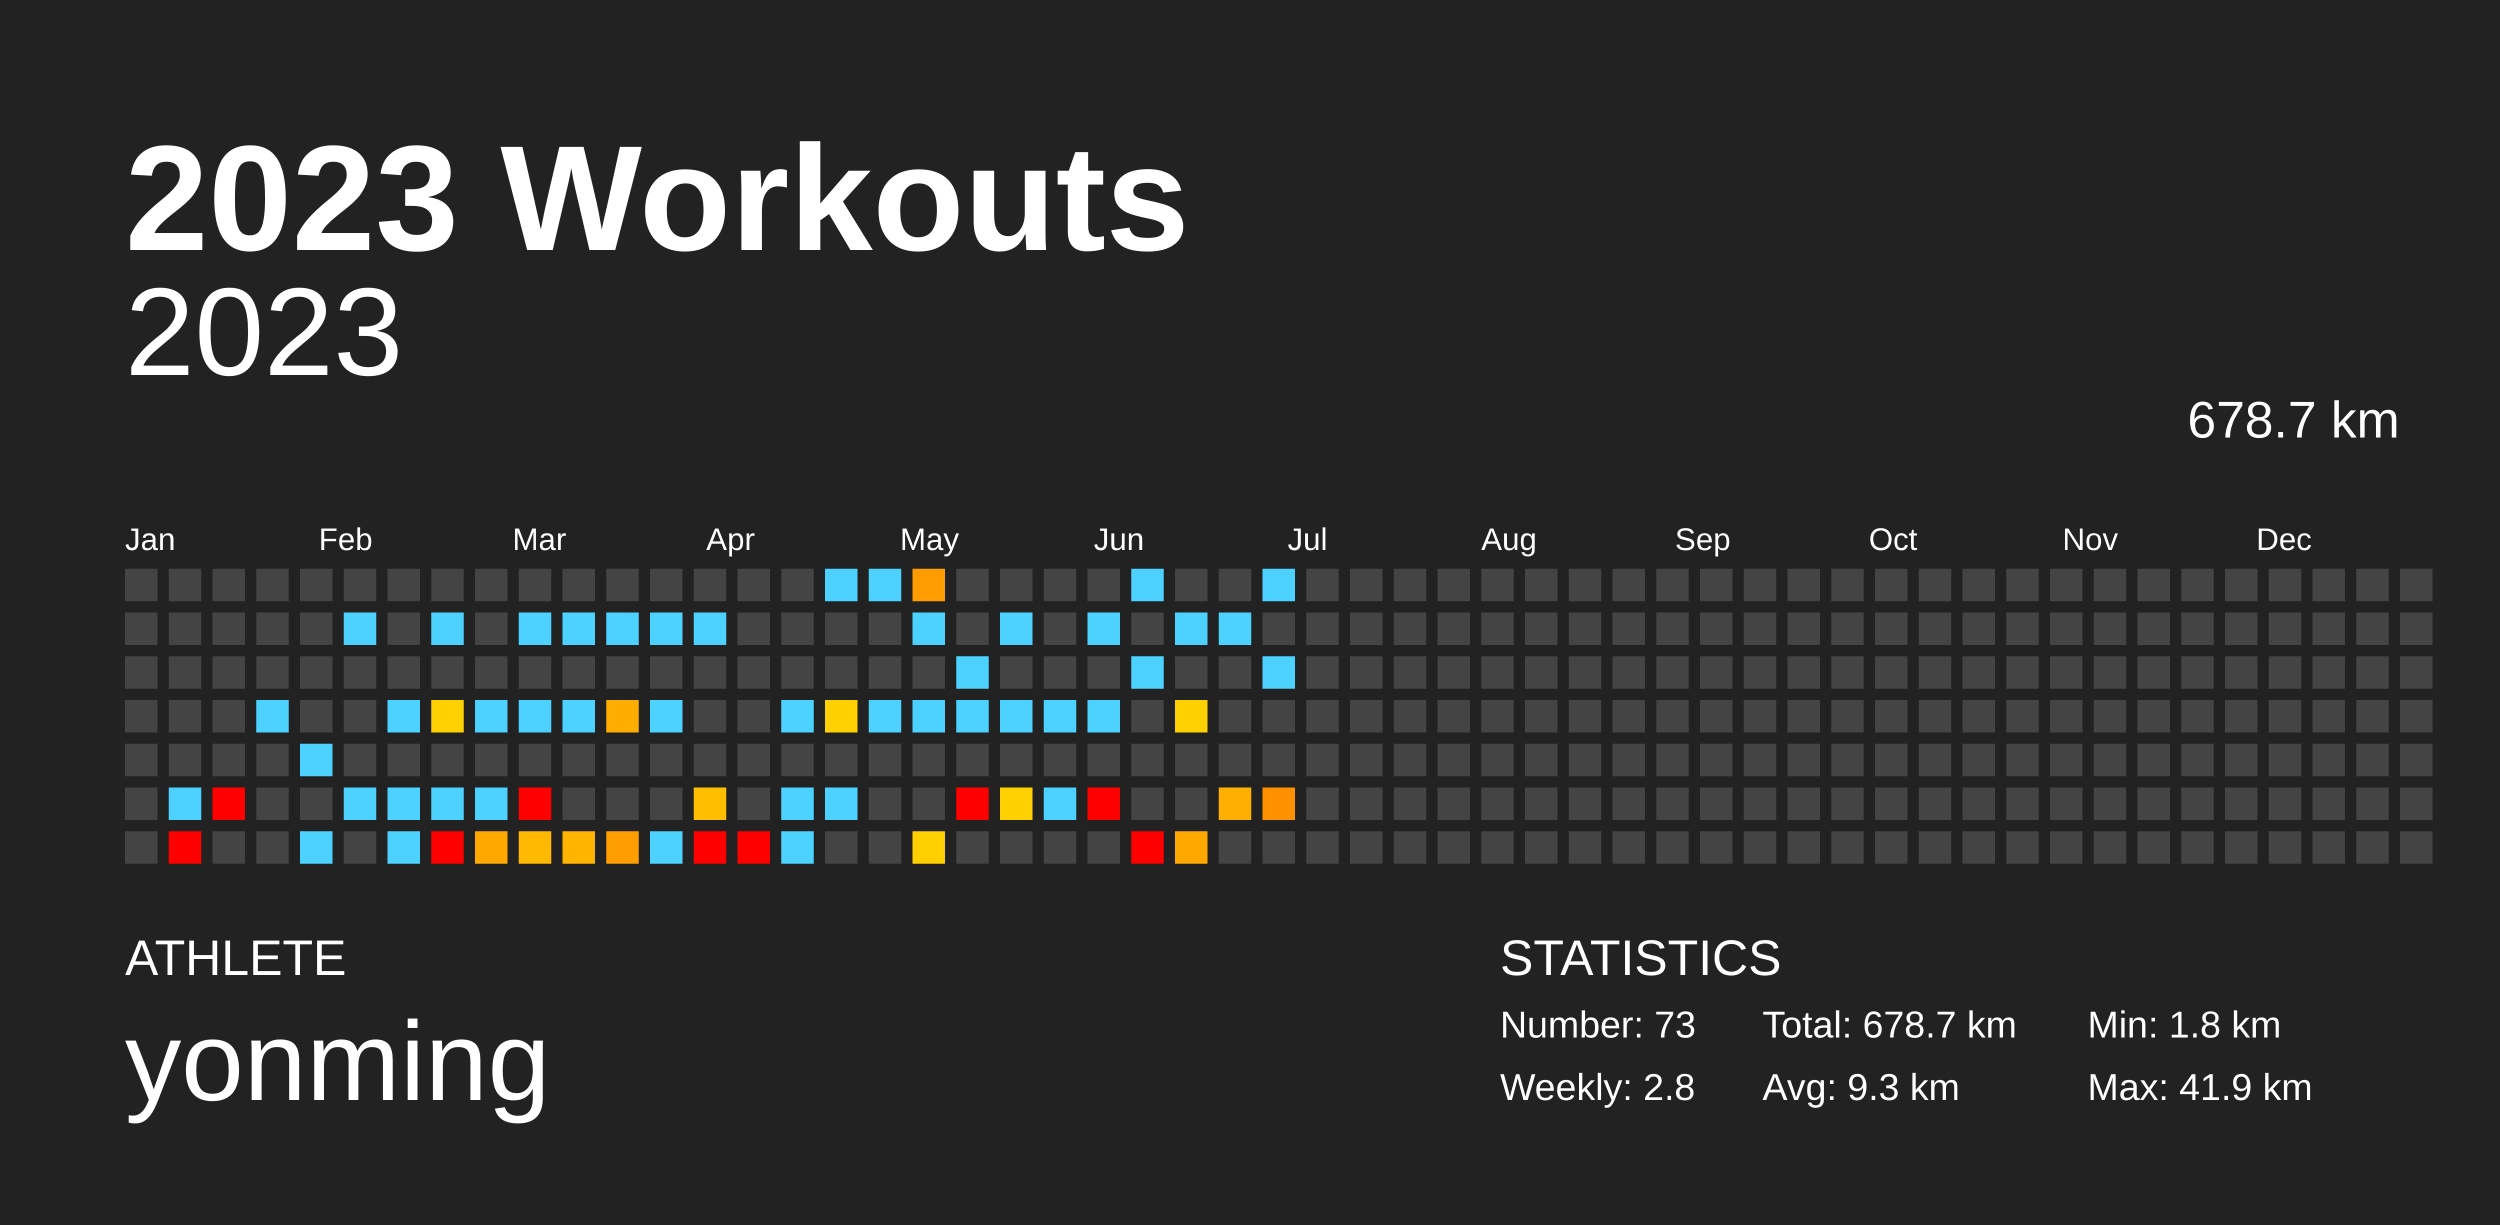
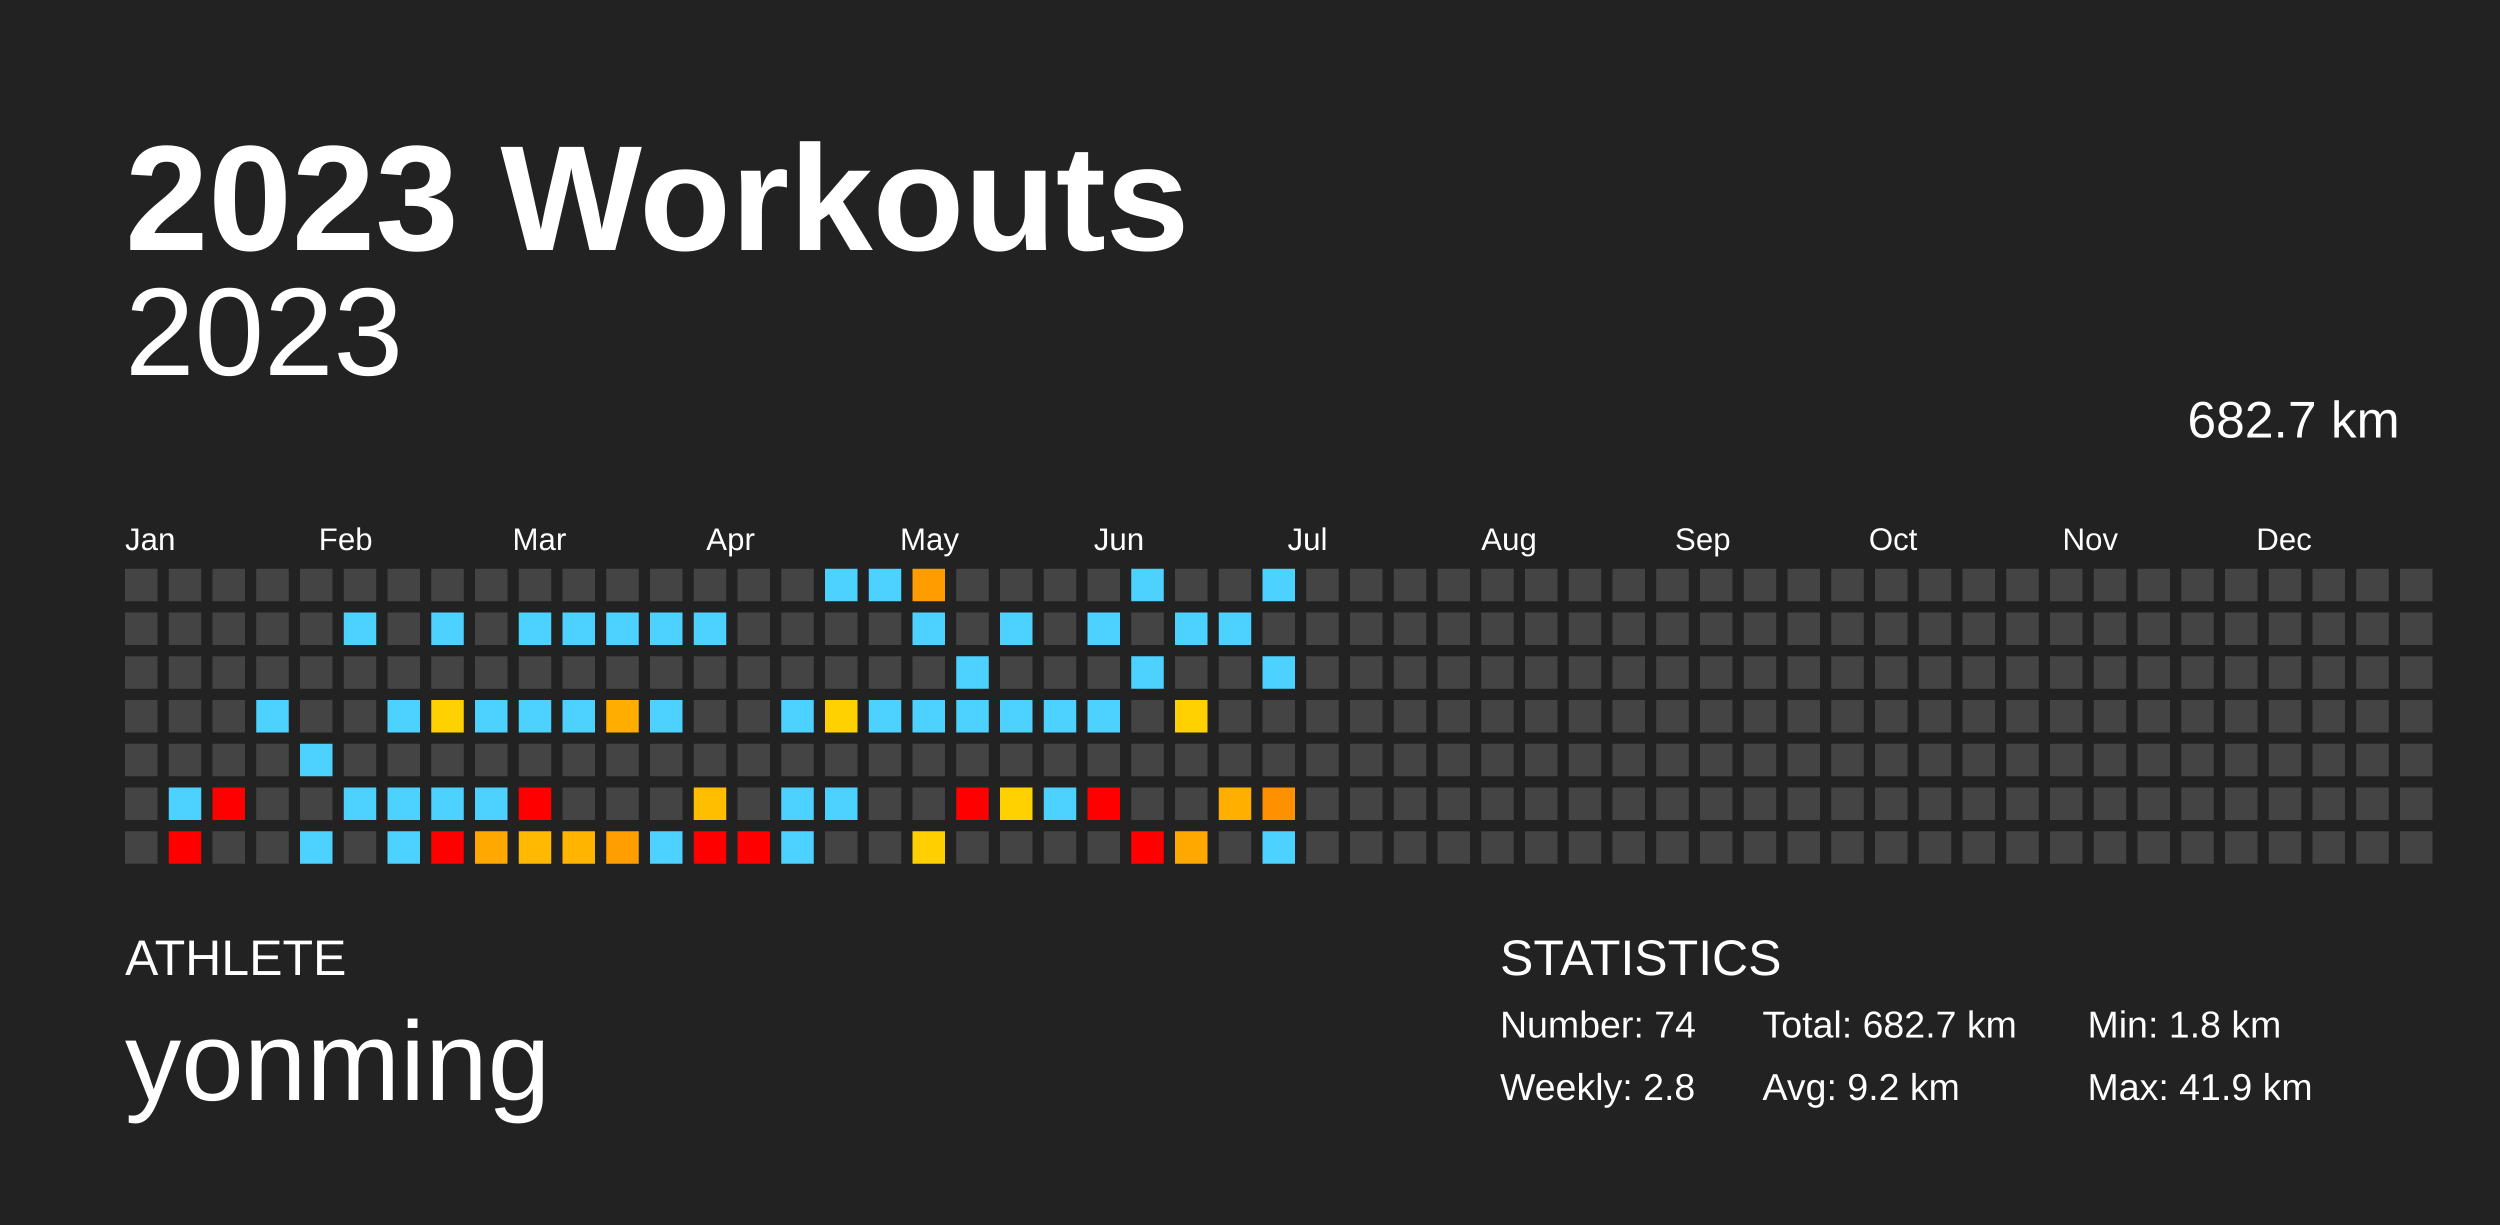
<svg xmlns="http://www.w3.org/2000/svg" baseProfile="full" height="98mm" version="1.1" viewBox="0,0,200,98" width="200mm">
  <defs />
  <rect fill="#222222" height="98" width="200" x="0" y="0" />
  <text fill="#FFFFFF" style="font-size:12px; font-family:Arial; font-weight:bold;" x="10" y="20">2023 Workouts</text>
  <text fill="#FFFFFF" style="font-size:4px; font-family:Arial" x="10" y="78">ATHLETE</text>
  <text fill="#FFFFFF" style="font-size:9px; font-family:Arial" x="10" y="88">yonming</text>
  <text fill="#FFFFFF" style="font-size:4px; font-family:Arial" x="120" y="78">STATISTICS</text>
-   <text fill="#FFFFFF" style="font-size:3px; font-family:Arial" x="120" y="83">Number: 73</text>
+   <text fill="#FFFFFF" style="font-size:3px; font-family:Arial" x="120" y="83">Number: 74</text>
  <text fill="#FFFFFF" style="font-size:3px; font-family:Arial" x="120" y="88">Weekly: 2.8</text>
-   <text fill="#FFFFFF" style="font-size:3px; font-family:Arial" x="141" y="83">Total: 678.7 km</text>
-   <text fill="#FFFFFF" style="font-size:3px; font-family:Arial" x="141" y="88">Avg: 9.3 km</text>
+   <text fill="#FFFFFF" style="font-size:3px; font-family:Arial" x="141" y="83">Total: 682.7 km</text>
+   <text fill="#FFFFFF" style="font-size:3px; font-family:Arial" x="141" y="88">Avg: 9.2 km</text>
  <text fill="#FFFFFF" style="font-size:3px; font-family:Arial" x="167" y="83">Min: 1.8 km</text>
  <text fill="#FFFFFF" style="font-size:3px; font-family:Arial" x="167" y="88">Max: 41.9 km</text>
  <text alignment-baseline="hanging" fill="#FFFFFF" style="font-size:10.0px; font-family:Arial;" x="10" y="30">2023</text>
-   <text alignment-baseline="hanging" fill="#FFFFFF" style="font-size:4.125px; font-family:Arial;" x="175" y="35">678.7 km</text>
+   <text alignment-baseline="hanging" fill="#FFFFFF" style="font-size:4.125px; font-family:Arial;" x="175" y="35">682.7 km</text>
  <text fill="#FFFFFF" style="font-size:2.5px; font-family:Arial" x="10.0" y="44">Jan</text>
  <text fill="#FFFFFF" style="font-size:2.5px; font-family:Arial" x="25.5" y="44">Feb</text>
  <text fill="#FFFFFF" style="font-size:2.5px; font-family:Arial" x="41.0" y="44">Mar</text>
  <text fill="#FFFFFF" style="font-size:2.5px; font-family:Arial" x="56.5" y="44">Apr</text>
  <text fill="#FFFFFF" style="font-size:2.5px; font-family:Arial" x="72.0" y="44">May</text>
  <text fill="#FFFFFF" style="font-size:2.5px; font-family:Arial" x="87.5" y="44">Jun</text>
  <text fill="#FFFFFF" style="font-size:2.5px; font-family:Arial" x="103.0" y="44">Jul</text>
  <text fill="#FFFFFF" style="font-size:2.5px; font-family:Arial" x="118.5" y="44">Aug</text>
  <text fill="#FFFFFF" style="font-size:2.5px; font-family:Arial" x="134.0" y="44">Sep</text>
  <text fill="#FFFFFF" style="font-size:2.5px; font-family:Arial" x="149.5" y="44">Oct</text>
  <text fill="#FFFFFF" style="font-size:2.5px; font-family:Arial" x="165.0" y="44">Nov</text>
  <text fill="#FFFFFF" style="font-size:2.5px; font-family:Arial" x="180.5" y="44">Dec</text>
  <rect fill="#444444" height="2.6" width="2.6" x="10.0" y="45.5" />
  <rect fill="#444444" height="2.6" width="2.6" x="10.0" y="49.0" />
  <rect fill="#444444" height="2.6" width="2.6" x="10.0" y="52.5" />
  <rect fill="#444444" height="2.6" width="2.6" x="10.0" y="56.0" />
  <rect fill="#444444" height="2.6" width="2.6" x="10.0" y="59.5" />
  <rect fill="#444444" height="2.6" width="2.6" x="10.0" y="63.0" />
  <rect fill="#444444" height="2.6" width="2.6" x="10.0" y="66.5" />
  <rect fill="#444444" height="2.6" width="2.6" x="13.5" y="45.5" />
  <rect fill="#444444" height="2.6" width="2.6" x="13.5" y="49.0" />
  <rect fill="#444444" height="2.6" width="2.6" x="13.5" y="52.5" />
  <rect fill="#444444" height="2.6" width="2.6" x="13.5" y="56.0" />
  <rect fill="#444444" height="2.6" width="2.6" x="13.5" y="59.5" />
  <rect fill="#4dd2ff" height="2.6" width="2.6" x="13.5" y="63.0" />
  <rect fill="red" height="2.6" width="2.6" x="13.5" y="66.5" />
  <rect fill="#444444" height="2.6" width="2.6" x="17.0" y="45.5" />
  <rect fill="#444444" height="2.6" width="2.6" x="17.0" y="49.0" />
  <rect fill="#444444" height="2.6" width="2.6" x="17.0" y="52.5" />
  <rect fill="#444444" height="2.6" width="2.6" x="17.0" y="56.0" />
  <rect fill="#444444" height="2.6" width="2.6" x="17.0" y="59.5" />
  <rect fill="red" height="2.6" width="2.6" x="17.0" y="63.0" />
  <rect fill="#444444" height="2.6" width="2.6" x="17.0" y="66.5" />
  <rect fill="#444444" height="2.6" width="2.6" x="20.5" y="45.5" />
  <rect fill="#444444" height="2.6" width="2.6" x="20.5" y="49.0" />
  <rect fill="#444444" height="2.6" width="2.6" x="20.5" y="52.5" />
  <rect fill="#4dd2ff" height="2.6" width="2.6" x="20.5" y="56.0" />
  <rect fill="#444444" height="2.6" width="2.6" x="20.5" y="59.5" />
  <rect fill="#444444" height="2.6" width="2.6" x="20.5" y="63.0" />
  <rect fill="#444444" height="2.6" width="2.6" x="20.5" y="66.5" />
  <rect fill="#444444" height="2.6" width="2.6" x="24.0" y="45.5" />
  <rect fill="#444444" height="2.6" width="2.6" x="24.0" y="49.0" />
  <rect fill="#444444" height="2.6" width="2.6" x="24.0" y="52.5" />
  <rect fill="#444444" height="2.6" width="2.6" x="24.0" y="56.0" />
  <rect fill="#4dd2ff" height="2.6" width="2.6" x="24.0" y="59.5" />
  <rect fill="#444444" height="2.6" width="2.6" x="24.0" y="63.0" />
  <rect fill="#4dd2ff" height="2.6" width="2.6" x="24.0" y="66.5" />
  <rect fill="#444444" height="2.6" width="2.6" x="27.5" y="45.5" />
  <rect fill="#4dd2ff" height="2.6" width="2.6" x="27.5" y="49.0" />
  <rect fill="#444444" height="2.6" width="2.6" x="27.5" y="52.5" />
  <rect fill="#444444" height="2.6" width="2.6" x="27.5" y="56.0" />
  <rect fill="#444444" height="2.6" width="2.6" x="27.5" y="59.5" />
  <rect fill="#4dd2ff" height="2.6" width="2.6" x="27.5" y="63.0" />
  <rect fill="#444444" height="2.6" width="2.6" x="27.5" y="66.5" />
  <rect fill="#444444" height="2.6" width="2.6" x="31.0" y="45.5" />
  <rect fill="#444444" height="2.6" width="2.6" x="31.0" y="49.0" />
  <rect fill="#444444" height="2.6" width="2.6" x="31.0" y="52.5" />
  <rect fill="#4dd2ff" height="2.6" width="2.6" x="31.0" y="56.0" />
  <rect fill="#444444" height="2.6" width="2.6" x="31.0" y="59.5" />
  <rect fill="#4dd2ff" height="2.6" width="2.6" x="31.0" y="63.0" />
  <rect fill="#4dd2ff" height="2.6" width="2.6" x="31.0" y="66.5" />
  <rect fill="#444444" height="2.6" width="2.6" x="34.5" y="45.5" />
  <rect fill="#4dd2ff" height="2.6" width="2.6" x="34.5" y="49.0" />
  <rect fill="#444444" height="2.6" width="2.6" x="34.5" y="52.5" />
  <rect fill="#ffd100" height="2.6" width="2.6" x="34.5" y="56.0" />
  <rect fill="#444444" height="2.6" width="2.6" x="34.5" y="59.5" />
  <rect fill="#4dd2ff" height="2.6" width="2.6" x="34.5" y="63.0" />
  <rect fill="red" height="2.6" width="2.6" x="34.5" y="66.5" />
  <rect fill="#444444" height="2.6" width="2.6" x="38.0" y="45.5" />
  <rect fill="#444444" height="2.6" width="2.6" x="38.0" y="49.0" />
  <rect fill="#444444" height="2.6" width="2.6" x="38.0" y="52.5" />
  <rect fill="#4dd2ff" height="2.6" width="2.6" x="38.0" y="56.0" />
  <rect fill="#444444" height="2.6" width="2.6" x="38.0" y="59.5" />
  <rect fill="#4dd2ff" height="2.6" width="2.6" x="38.0" y="63.0" />
  <rect fill="#ffa900" height="2.6" width="2.6" x="38.0" y="66.5" />
  <rect fill="#444444" height="2.6" width="2.6" x="41.5" y="45.5" />
  <rect fill="#4dd2ff" height="2.6" width="2.6" x="41.5" y="49.0" />
  <rect fill="#444444" height="2.6" width="2.6" x="41.5" y="52.5" />
  <rect fill="#4dd2ff" height="2.6" width="2.6" x="41.5" y="56.0" />
  <rect fill="#444444" height="2.6" width="2.6" x="41.5" y="59.5" />
  <rect fill="red" height="2.6" width="2.6" x="41.5" y="63.0" />
  <rect fill="#ffb900" height="2.6" width="2.6" x="41.5" y="66.5" />
  <rect fill="#444444" height="2.6" width="2.6" x="45.0" y="45.5" />
  <rect fill="#4dd2ff" height="2.6" width="2.6" x="45.0" y="49.0" />
  <rect fill="#444444" height="2.6" width="2.6" x="45.0" y="52.5" />
  <rect fill="#4dd2ff" height="2.6" width="2.6" x="45.0" y="56.0" />
  <rect fill="#444444" height="2.6" width="2.6" x="45.0" y="59.5" />
  <rect fill="#444444" height="2.6" width="2.6" x="45.0" y="63.0" />
  <rect fill="#ffb400" height="2.6" width="2.6" x="45.0" y="66.5" />
  <rect fill="#444444" height="2.6" width="2.6" x="48.5" y="45.5" />
  <rect fill="#4dd2ff" height="2.6" width="2.6" x="48.5" y="49.0" />
  <rect fill="#444444" height="2.6" width="2.6" x="48.5" y="52.5" />
  <rect fill="#ffae00" height="2.6" width="2.6" x="48.5" y="56.0" />
  <rect fill="#444444" height="2.6" width="2.6" x="48.5" y="59.5" />
  <rect fill="#444444" height="2.6" width="2.6" x="48.5" y="63.0" />
  <rect fill="#ff9e00" height="2.6" width="2.6" x="48.5" y="66.5" />
  <rect fill="#444444" height="2.6" width="2.6" x="52.0" y="45.5" />
  <rect fill="#4dd2ff" height="2.6" width="2.6" x="52.0" y="49.0" />
  <rect fill="#444444" height="2.6" width="2.6" x="52.0" y="52.5" />
  <rect fill="#4dd2ff" height="2.6" width="2.6" x="52.0" y="56.0" />
  <rect fill="#444444" height="2.6" width="2.6" x="52.0" y="59.5" />
  <rect fill="#444444" height="2.6" width="2.6" x="52.0" y="63.0" />
  <rect fill="#4dd2ff" height="2.6" width="2.6" x="52.0" y="66.5" />
  <rect fill="#444444" height="2.6" width="2.6" x="55.5" y="45.5" />
  <rect fill="#4dd2ff" height="2.6" width="2.6" x="55.5" y="49.0" />
  <rect fill="#444444" height="2.6" width="2.6" x="55.5" y="52.5" />
  <rect fill="#444444" height="2.6" width="2.6" x="55.5" y="56.0" />
  <rect fill="#444444" height="2.6" width="2.6" x="55.5" y="59.5" />
  <rect fill="#ffbf00" height="2.6" width="2.6" x="55.5" y="63.0" />
  <rect fill="red" height="2.6" width="2.6" x="55.5" y="66.5" />
  <rect fill="#444444" height="2.6" width="2.6" x="59.0" y="45.5" />
  <rect fill="#444444" height="2.6" width="2.6" x="59.0" y="49.0" />
  <rect fill="#444444" height="2.6" width="2.6" x="59.0" y="52.5" />
  <rect fill="#444444" height="2.6" width="2.6" x="59.0" y="56.0" />
  <rect fill="#444444" height="2.6" width="2.6" x="59.0" y="59.5" />
  <rect fill="#444444" height="2.6" width="2.6" x="59.0" y="63.0" />
  <rect fill="red" height="2.6" width="2.6" x="59.0" y="66.5" />
  <rect fill="#444444" height="2.6" width="2.6" x="62.5" y="45.5" />
  <rect fill="#444444" height="2.6" width="2.6" x="62.5" y="49.0" />
  <rect fill="#444444" height="2.6" width="2.6" x="62.5" y="52.5" />
  <rect fill="#4dd2ff" height="2.6" width="2.6" x="62.5" y="56.0" />
  <rect fill="#444444" height="2.6" width="2.6" x="62.5" y="59.5" />
  <rect fill="#4dd2ff" height="2.6" width="2.6" x="62.5" y="63.0" />
  <rect fill="#4dd2ff" height="2.6" width="2.6" x="62.5" y="66.5" />
  <rect fill="#4dd2ff" height="2.6" width="2.6" x="66.0" y="45.5" />
  <rect fill="#444444" height="2.6" width="2.6" x="66.0" y="49.0" />
  <rect fill="#444444" height="2.6" width="2.6" x="66.0" y="52.5" />
  <rect fill="#ffd100" height="2.6" width="2.6" x="66.0" y="56.0" />
  <rect fill="#444444" height="2.6" width="2.6" x="66.0" y="59.5" />
  <rect fill="#4dd2ff" height="2.6" width="2.6" x="66.0" y="63.0" />
  <rect fill="#444444" height="2.6" width="2.6" x="66.0" y="66.5" />
  <rect fill="#4dd2ff" height="2.6" width="2.6" x="69.5" y="45.5" />
  <rect fill="#444444" height="2.6" width="2.6" x="69.5" y="49.0" />
  <rect fill="#444444" height="2.6" width="2.6" x="69.5" y="52.5" />
  <rect fill="#4dd2ff" height="2.6" width="2.6" x="69.5" y="56.0" />
  <rect fill="#444444" height="2.6" width="2.6" x="69.5" y="59.5" />
  <rect fill="#444444" height="2.6" width="2.6" x="69.5" y="63.0" />
  <rect fill="#444444" height="2.6" width="2.6" x="69.5" y="66.5" />
  <rect fill="#ff9c00" height="2.6" width="2.6" x="73.0" y="45.5" />
  <rect fill="#4dd2ff" height="2.6" width="2.6" x="73.0" y="49.0" />
  <rect fill="#444444" height="2.6" width="2.6" x="73.0" y="52.5" />
  <rect fill="#4dd2ff" height="2.6" width="2.6" x="73.0" y="56.0" />
  <rect fill="#444444" height="2.6" width="2.6" x="73.0" y="59.5" />
  <rect fill="#444444" height="2.6" width="2.6" x="73.0" y="63.0" />
  <rect fill="#ffcf00" height="2.6" width="2.6" x="73.0" y="66.5" />
  <rect fill="#444444" height="2.6" width="2.6" x="76.5" y="45.5" />
  <rect fill="#444444" height="2.6" width="2.6" x="76.5" y="49.0" />
  <rect fill="#4dd2ff" height="2.6" width="2.6" x="76.5" y="52.5" />
  <rect fill="#4dd2ff" height="2.6" width="2.6" x="76.5" y="56.0" />
  <rect fill="#444444" height="2.6" width="2.6" x="76.5" y="59.5" />
  <rect fill="red" height="2.6" width="2.6" x="76.5" y="63.0" />
  <rect fill="#444444" height="2.6" width="2.6" x="76.5" y="66.5" />
  <rect fill="#444444" height="2.6" width="2.6" x="80.0" y="45.5" />
  <rect fill="#4dd2ff" height="2.6" width="2.6" x="80.0" y="49.0" />
  <rect fill="#444444" height="2.6" width="2.6" x="80.0" y="52.5" />
  <rect fill="#4dd2ff" height="2.6" width="2.6" x="80.0" y="56.0" />
  <rect fill="#444444" height="2.6" width="2.6" x="80.0" y="59.5" />
  <rect fill="#ffd100" height="2.6" width="2.6" x="80.0" y="63.0" />
  <rect fill="#444444" height="2.6" width="2.6" x="80.0" y="66.5" />
  <rect fill="#444444" height="2.6" width="2.6" x="83.5" y="45.5" />
  <rect fill="#444444" height="2.6" width="2.6" x="83.5" y="49.0" />
  <rect fill="#444444" height="2.6" width="2.6" x="83.5" y="52.5" />
  <rect fill="#4dd2ff" height="2.6" width="2.6" x="83.5" y="56.0" />
  <rect fill="#444444" height="2.6" width="2.6" x="83.5" y="59.5" />
  <rect fill="#4dd2ff" height="2.6" width="2.6" x="83.5" y="63.0" />
  <rect fill="#444444" height="2.6" width="2.6" x="83.5" y="66.5" />
  <rect fill="#444444" height="2.6" width="2.6" x="87.0" y="45.5" />
  <rect fill="#4dd2ff" height="2.6" width="2.6" x="87.0" y="49.0" />
  <rect fill="#444444" height="2.6" width="2.6" x="87.0" y="52.5" />
  <rect fill="#4dd2ff" height="2.6" width="2.6" x="87.0" y="56.0" />
  <rect fill="#444444" height="2.6" width="2.6" x="87.0" y="59.5" />
  <rect fill="red" height="2.6" width="2.6" x="87.0" y="63.0" />
  <rect fill="#444444" height="2.6" width="2.6" x="87.0" y="66.5" />
  <rect fill="#4dd2ff" height="2.6" width="2.6" x="90.5" y="45.5" />
  <rect fill="#444444" height="2.6" width="2.6" x="90.5" y="49.0" />
  <rect fill="#4dd2ff" height="2.6" width="2.6" x="90.5" y="52.5" />
  <rect fill="#444444" height="2.6" width="2.6" x="90.5" y="56.0" />
  <rect fill="#444444" height="2.6" width="2.6" x="90.5" y="59.5" />
  <rect fill="#444444" height="2.6" width="2.6" x="90.5" y="63.0" />
  <rect fill="red" height="2.6" width="2.6" x="90.5" y="66.5" />
  <rect fill="#444444" height="2.6" width="2.6" x="94.0" y="45.5" />
  <rect fill="#4dd2ff" height="2.6" width="2.6" x="94.0" y="49.0" />
  <rect fill="#444444" height="2.6" width="2.6" x="94.0" y="52.5" />
  <rect fill="#ffd100" height="2.6" width="2.6" x="94.0" y="56.0" />
  <rect fill="#444444" height="2.6" width="2.6" x="94.0" y="59.5" />
  <rect fill="#444444" height="2.6" width="2.6" x="94.0" y="63.0" />
  <rect fill="#ffa900" height="2.6" width="2.6" x="94.0" y="66.5" />
  <rect fill="#444444" height="2.6" width="2.6" x="97.5" y="45.5" />
  <rect fill="#4dd2ff" height="2.6" width="2.6" x="97.5" y="49.0" />
  <rect fill="#444444" height="2.6" width="2.6" x="97.5" y="52.5" />
  <rect fill="#444444" height="2.6" width="2.6" x="97.5" y="56.0" />
  <rect fill="#444444" height="2.6" width="2.6" x="97.5" y="59.5" />
  <rect fill="#ffaf00" height="2.6" width="2.6" x="97.5" y="63.0" />
  <rect fill="#444444" height="2.6" width="2.6" x="97.5" y="66.5" />
  <rect fill="#4dd2ff" height="2.6" width="2.6" x="101.0" y="45.5" />
  <rect fill="#444444" height="2.6" width="2.6" x="101.0" y="49.0" />
  <rect fill="#4dd2ff" height="2.6" width="2.6" x="101.0" y="52.5" />
  <rect fill="#444444" height="2.6" width="2.6" x="101.0" y="56.0" />
  <rect fill="#444444" height="2.6" width="2.6" x="101.0" y="59.5" />
  <rect fill="#ff9100" height="2.6" width="2.6" x="101.0" y="63.0" />
-   <rect fill="#444444" height="2.6" width="2.6" x="101.0" y="66.5" />
+   <rect fill="#4dd2ff" height="2.6" width="2.6" x="101.0" y="66.5" />
  <rect fill="#444444" height="2.6" width="2.6" x="104.5" y="45.5" />
  <rect fill="#444444" height="2.6" width="2.6" x="104.5" y="49.0" />
  <rect fill="#444444" height="2.6" width="2.6" x="104.5" y="52.5" />
  <rect fill="#444444" height="2.6" width="2.6" x="104.5" y="56.0" />
  <rect fill="#444444" height="2.6" width="2.6" x="104.5" y="59.5" />
  <rect fill="#444444" height="2.6" width="2.6" x="104.5" y="63.0" />
  <rect fill="#444444" height="2.6" width="2.6" x="104.5" y="66.5" />
  <rect fill="#444444" height="2.6" width="2.6" x="108.0" y="45.5" />
  <rect fill="#444444" height="2.6" width="2.6" x="108.0" y="49.0" />
  <rect fill="#444444" height="2.6" width="2.6" x="108.0" y="52.5" />
  <rect fill="#444444" height="2.6" width="2.6" x="108.0" y="56.0" />
  <rect fill="#444444" height="2.6" width="2.6" x="108.0" y="59.5" />
  <rect fill="#444444" height="2.6" width="2.6" x="108.0" y="63.0" />
  <rect fill="#444444" height="2.6" width="2.6" x="108.0" y="66.5" />
  <rect fill="#444444" height="2.6" width="2.6" x="111.5" y="45.5" />
  <rect fill="#444444" height="2.6" width="2.6" x="111.5" y="49.0" />
  <rect fill="#444444" height="2.6" width="2.6" x="111.5" y="52.5" />
  <rect fill="#444444" height="2.6" width="2.6" x="111.5" y="56.0" />
  <rect fill="#444444" height="2.6" width="2.6" x="111.5" y="59.5" />
  <rect fill="#444444" height="2.6" width="2.6" x="111.5" y="63.0" />
  <rect fill="#444444" height="2.6" width="2.6" x="111.5" y="66.5" />
  <rect fill="#444444" height="2.6" width="2.6" x="115.0" y="45.5" />
  <rect fill="#444444" height="2.6" width="2.6" x="115.0" y="49.0" />
  <rect fill="#444444" height="2.6" width="2.6" x="115.0" y="52.5" />
  <rect fill="#444444" height="2.6" width="2.6" x="115.0" y="56.0" />
  <rect fill="#444444" height="2.6" width="2.6" x="115.0" y="59.5" />
  <rect fill="#444444" height="2.6" width="2.6" x="115.0" y="63.0" />
  <rect fill="#444444" height="2.6" width="2.6" x="115.0" y="66.5" />
  <rect fill="#444444" height="2.6" width="2.6" x="118.5" y="45.5" />
  <rect fill="#444444" height="2.6" width="2.6" x="118.5" y="49.0" />
  <rect fill="#444444" height="2.6" width="2.6" x="118.5" y="52.5" />
  <rect fill="#444444" height="2.6" width="2.6" x="118.5" y="56.0" />
  <rect fill="#444444" height="2.6" width="2.6" x="118.5" y="59.5" />
  <rect fill="#444444" height="2.6" width="2.6" x="118.5" y="63.0" />
  <rect fill="#444444" height="2.6" width="2.6" x="118.5" y="66.5" />
  <rect fill="#444444" height="2.6" width="2.6" x="122.0" y="45.5" />
  <rect fill="#444444" height="2.6" width="2.6" x="122.0" y="49.0" />
  <rect fill="#444444" height="2.6" width="2.6" x="122.0" y="52.5" />
  <rect fill="#444444" height="2.6" width="2.6" x="122.0" y="56.0" />
  <rect fill="#444444" height="2.6" width="2.6" x="122.0" y="59.5" />
  <rect fill="#444444" height="2.6" width="2.6" x="122.0" y="63.0" />
  <rect fill="#444444" height="2.6" width="2.6" x="122.0" y="66.5" />
  <rect fill="#444444" height="2.6" width="2.6" x="125.5" y="45.5" />
  <rect fill="#444444" height="2.6" width="2.6" x="125.5" y="49.0" />
  <rect fill="#444444" height="2.6" width="2.6" x="125.5" y="52.5" />
  <rect fill="#444444" height="2.6" width="2.6" x="125.5" y="56.0" />
  <rect fill="#444444" height="2.6" width="2.6" x="125.5" y="59.5" />
  <rect fill="#444444" height="2.6" width="2.6" x="125.5" y="63.0" />
  <rect fill="#444444" height="2.6" width="2.6" x="125.5" y="66.5" />
  <rect fill="#444444" height="2.6" width="2.6" x="129.0" y="45.5" />
  <rect fill="#444444" height="2.6" width="2.6" x="129.0" y="49.0" />
  <rect fill="#444444" height="2.6" width="2.6" x="129.0" y="52.5" />
  <rect fill="#444444" height="2.6" width="2.6" x="129.0" y="56.0" />
  <rect fill="#444444" height="2.6" width="2.6" x="129.0" y="59.5" />
  <rect fill="#444444" height="2.6" width="2.6" x="129.0" y="63.0" />
  <rect fill="#444444" height="2.6" width="2.6" x="129.0" y="66.5" />
  <rect fill="#444444" height="2.6" width="2.6" x="132.5" y="45.5" />
  <rect fill="#444444" height="2.6" width="2.6" x="132.5" y="49.0" />
  <rect fill="#444444" height="2.6" width="2.6" x="132.5" y="52.5" />
  <rect fill="#444444" height="2.6" width="2.6" x="132.5" y="56.0" />
  <rect fill="#444444" height="2.6" width="2.6" x="132.5" y="59.5" />
  <rect fill="#444444" height="2.6" width="2.6" x="132.5" y="63.0" />
  <rect fill="#444444" height="2.6" width="2.6" x="132.5" y="66.5" />
  <rect fill="#444444" height="2.6" width="2.6" x="136.0" y="45.5" />
  <rect fill="#444444" height="2.6" width="2.6" x="136.0" y="49.0" />
  <rect fill="#444444" height="2.6" width="2.6" x="136.0" y="52.5" />
  <rect fill="#444444" height="2.6" width="2.6" x="136.0" y="56.0" />
  <rect fill="#444444" height="2.6" width="2.6" x="136.0" y="59.5" />
  <rect fill="#444444" height="2.6" width="2.6" x="136.0" y="63.0" />
  <rect fill="#444444" height="2.6" width="2.6" x="136.0" y="66.5" />
  <rect fill="#444444" height="2.6" width="2.6" x="139.5" y="45.5" />
  <rect fill="#444444" height="2.6" width="2.6" x="139.5" y="49.0" />
  <rect fill="#444444" height="2.6" width="2.6" x="139.5" y="52.5" />
  <rect fill="#444444" height="2.6" width="2.6" x="139.5" y="56.0" />
  <rect fill="#444444" height="2.6" width="2.6" x="139.5" y="59.5" />
  <rect fill="#444444" height="2.6" width="2.6" x="139.5" y="63.0" />
  <rect fill="#444444" height="2.6" width="2.6" x="139.5" y="66.5" />
  <rect fill="#444444" height="2.6" width="2.6" x="143.0" y="45.5" />
  <rect fill="#444444" height="2.6" width="2.6" x="143.0" y="49.0" />
  <rect fill="#444444" height="2.6" width="2.6" x="143.0" y="52.5" />
  <rect fill="#444444" height="2.6" width="2.6" x="143.0" y="56.0" />
  <rect fill="#444444" height="2.6" width="2.6" x="143.0" y="59.5" />
  <rect fill="#444444" height="2.6" width="2.6" x="143.0" y="63.0" />
  <rect fill="#444444" height="2.6" width="2.6" x="143.0" y="66.5" />
  <rect fill="#444444" height="2.6" width="2.6" x="146.5" y="45.5" />
  <rect fill="#444444" height="2.6" width="2.6" x="146.5" y="49.0" />
  <rect fill="#444444" height="2.6" width="2.6" x="146.5" y="52.5" />
  <rect fill="#444444" height="2.6" width="2.6" x="146.5" y="56.0" />
  <rect fill="#444444" height="2.6" width="2.6" x="146.5" y="59.5" />
  <rect fill="#444444" height="2.6" width="2.6" x="146.5" y="63.0" />
  <rect fill="#444444" height="2.6" width="2.6" x="146.5" y="66.5" />
  <rect fill="#444444" height="2.6" width="2.6" x="150.0" y="45.5" />
  <rect fill="#444444" height="2.6" width="2.6" x="150.0" y="49.0" />
  <rect fill="#444444" height="2.6" width="2.6" x="150.0" y="52.5" />
  <rect fill="#444444" height="2.6" width="2.6" x="150.0" y="56.0" />
  <rect fill="#444444" height="2.6" width="2.6" x="150.0" y="59.5" />
  <rect fill="#444444" height="2.6" width="2.6" x="150.0" y="63.0" />
  <rect fill="#444444" height="2.6" width="2.6" x="150.0" y="66.5" />
  <rect fill="#444444" height="2.6" width="2.6" x="153.5" y="45.5" />
  <rect fill="#444444" height="2.6" width="2.6" x="153.5" y="49.0" />
  <rect fill="#444444" height="2.6" width="2.6" x="153.5" y="52.5" />
  <rect fill="#444444" height="2.6" width="2.6" x="153.5" y="56.0" />
  <rect fill="#444444" height="2.6" width="2.6" x="153.5" y="59.5" />
  <rect fill="#444444" height="2.6" width="2.6" x="153.5" y="63.0" />
  <rect fill="#444444" height="2.6" width="2.6" x="153.5" y="66.5" />
  <rect fill="#444444" height="2.6" width="2.6" x="157.0" y="45.5" />
  <rect fill="#444444" height="2.6" width="2.6" x="157.0" y="49.0" />
  <rect fill="#444444" height="2.6" width="2.6" x="157.0" y="52.5" />
  <rect fill="#444444" height="2.6" width="2.6" x="157.0" y="56.0" />
  <rect fill="#444444" height="2.6" width="2.6" x="157.0" y="59.5" />
  <rect fill="#444444" height="2.6" width="2.6" x="157.0" y="63.0" />
  <rect fill="#444444" height="2.6" width="2.6" x="157.0" y="66.5" />
  <rect fill="#444444" height="2.6" width="2.6" x="160.5" y="45.5" />
  <rect fill="#444444" height="2.6" width="2.6" x="160.5" y="49.0" />
  <rect fill="#444444" height="2.6" width="2.6" x="160.5" y="52.5" />
  <rect fill="#444444" height="2.6" width="2.6" x="160.5" y="56.0" />
  <rect fill="#444444" height="2.6" width="2.6" x="160.5" y="59.5" />
  <rect fill="#444444" height="2.6" width="2.6" x="160.5" y="63.0" />
  <rect fill="#444444" height="2.6" width="2.6" x="160.5" y="66.5" />
  <rect fill="#444444" height="2.6" width="2.6" x="164.0" y="45.5" />
  <rect fill="#444444" height="2.6" width="2.6" x="164.0" y="49.0" />
  <rect fill="#444444" height="2.6" width="2.6" x="164.0" y="52.5" />
  <rect fill="#444444" height="2.6" width="2.6" x="164.0" y="56.0" />
  <rect fill="#444444" height="2.6" width="2.6" x="164.0" y="59.5" />
  <rect fill="#444444" height="2.6" width="2.6" x="164.0" y="63.0" />
  <rect fill="#444444" height="2.6" width="2.6" x="164.0" y="66.5" />
  <rect fill="#444444" height="2.6" width="2.6" x="167.5" y="45.5" />
  <rect fill="#444444" height="2.6" width="2.6" x="167.5" y="49.0" />
  <rect fill="#444444" height="2.6" width="2.6" x="167.5" y="52.5" />
  <rect fill="#444444" height="2.6" width="2.6" x="167.5" y="56.0" />
  <rect fill="#444444" height="2.6" width="2.6" x="167.5" y="59.5" />
  <rect fill="#444444" height="2.6" width="2.6" x="167.5" y="63.0" />
  <rect fill="#444444" height="2.6" width="2.6" x="167.5" y="66.5" />
  <rect fill="#444444" height="2.6" width="2.6" x="171.0" y="45.5" />
  <rect fill="#444444" height="2.6" width="2.6" x="171.0" y="49.0" />
  <rect fill="#444444" height="2.6" width="2.6" x="171.0" y="52.5" />
  <rect fill="#444444" height="2.6" width="2.6" x="171.0" y="56.0" />
  <rect fill="#444444" height="2.6" width="2.6" x="171.0" y="59.5" />
  <rect fill="#444444" height="2.6" width="2.6" x="171.0" y="63.0" />
  <rect fill="#444444" height="2.6" width="2.6" x="171.0" y="66.5" />
  <rect fill="#444444" height="2.6" width="2.6" x="174.5" y="45.5" />
  <rect fill="#444444" height="2.6" width="2.6" x="174.5" y="49.0" />
  <rect fill="#444444" height="2.6" width="2.6" x="174.5" y="52.5" />
  <rect fill="#444444" height="2.6" width="2.6" x="174.5" y="56.0" />
  <rect fill="#444444" height="2.6" width="2.6" x="174.5" y="59.5" />
  <rect fill="#444444" height="2.6" width="2.6" x="174.5" y="63.0" />
  <rect fill="#444444" height="2.6" width="2.6" x="174.5" y="66.5" />
  <rect fill="#444444" height="2.6" width="2.6" x="178.0" y="45.5" />
  <rect fill="#444444" height="2.6" width="2.6" x="178.0" y="49.0" />
  <rect fill="#444444" height="2.6" width="2.6" x="178.0" y="52.5" />
  <rect fill="#444444" height="2.6" width="2.6" x="178.0" y="56.0" />
  <rect fill="#444444" height="2.6" width="2.6" x="178.0" y="59.5" />
  <rect fill="#444444" height="2.6" width="2.6" x="178.0" y="63.0" />
  <rect fill="#444444" height="2.6" width="2.6" x="178.0" y="66.5" />
  <rect fill="#444444" height="2.6" width="2.6" x="181.5" y="45.5" />
  <rect fill="#444444" height="2.6" width="2.6" x="181.5" y="49.0" />
  <rect fill="#444444" height="2.6" width="2.6" x="181.5" y="52.5" />
  <rect fill="#444444" height="2.6" width="2.6" x="181.5" y="56.0" />
  <rect fill="#444444" height="2.6" width="2.6" x="181.5" y="59.5" />
  <rect fill="#444444" height="2.6" width="2.6" x="181.5" y="63.0" />
  <rect fill="#444444" height="2.6" width="2.6" x="181.5" y="66.5" />
  <rect fill="#444444" height="2.6" width="2.6" x="185.0" y="45.5" />
  <rect fill="#444444" height="2.6" width="2.6" x="185.0" y="49.0" />
  <rect fill="#444444" height="2.6" width="2.6" x="185.0" y="52.5" />
  <rect fill="#444444" height="2.6" width="2.6" x="185.0" y="56.0" />
  <rect fill="#444444" height="2.6" width="2.6" x="185.0" y="59.5" />
  <rect fill="#444444" height="2.6" width="2.6" x="185.0" y="63.0" />
  <rect fill="#444444" height="2.6" width="2.6" x="185.0" y="66.5" />
  <rect fill="#444444" height="2.6" width="2.6" x="188.5" y="45.5" />
  <rect fill="#444444" height="2.6" width="2.6" x="188.5" y="49.0" />
  <rect fill="#444444" height="2.6" width="2.6" x="188.5" y="52.5" />
  <rect fill="#444444" height="2.6" width="2.6" x="188.5" y="56.0" />
  <rect fill="#444444" height="2.6" width="2.6" x="188.5" y="59.5" />
  <rect fill="#444444" height="2.6" width="2.6" x="188.5" y="63.0" />
  <rect fill="#444444" height="2.6" width="2.6" x="188.5" y="66.5" />
  <rect fill="#444444" height="2.6" width="2.6" x="192.0" y="45.5" />
  <rect fill="#444444" height="2.6" width="2.6" x="192.0" y="49.0" />
  <rect fill="#444444" height="2.6" width="2.6" x="192.0" y="52.5" />
  <rect fill="#444444" height="2.6" width="2.6" x="192.0" y="56.0" />
  <rect fill="#444444" height="2.6" width="2.6" x="192.0" y="59.5" />
  <rect fill="#444444" height="2.6" width="2.6" x="192.0" y="63.0" />
  <rect fill="#444444" height="2.6" width="2.6" x="192.0" y="66.5" />
</svg>
